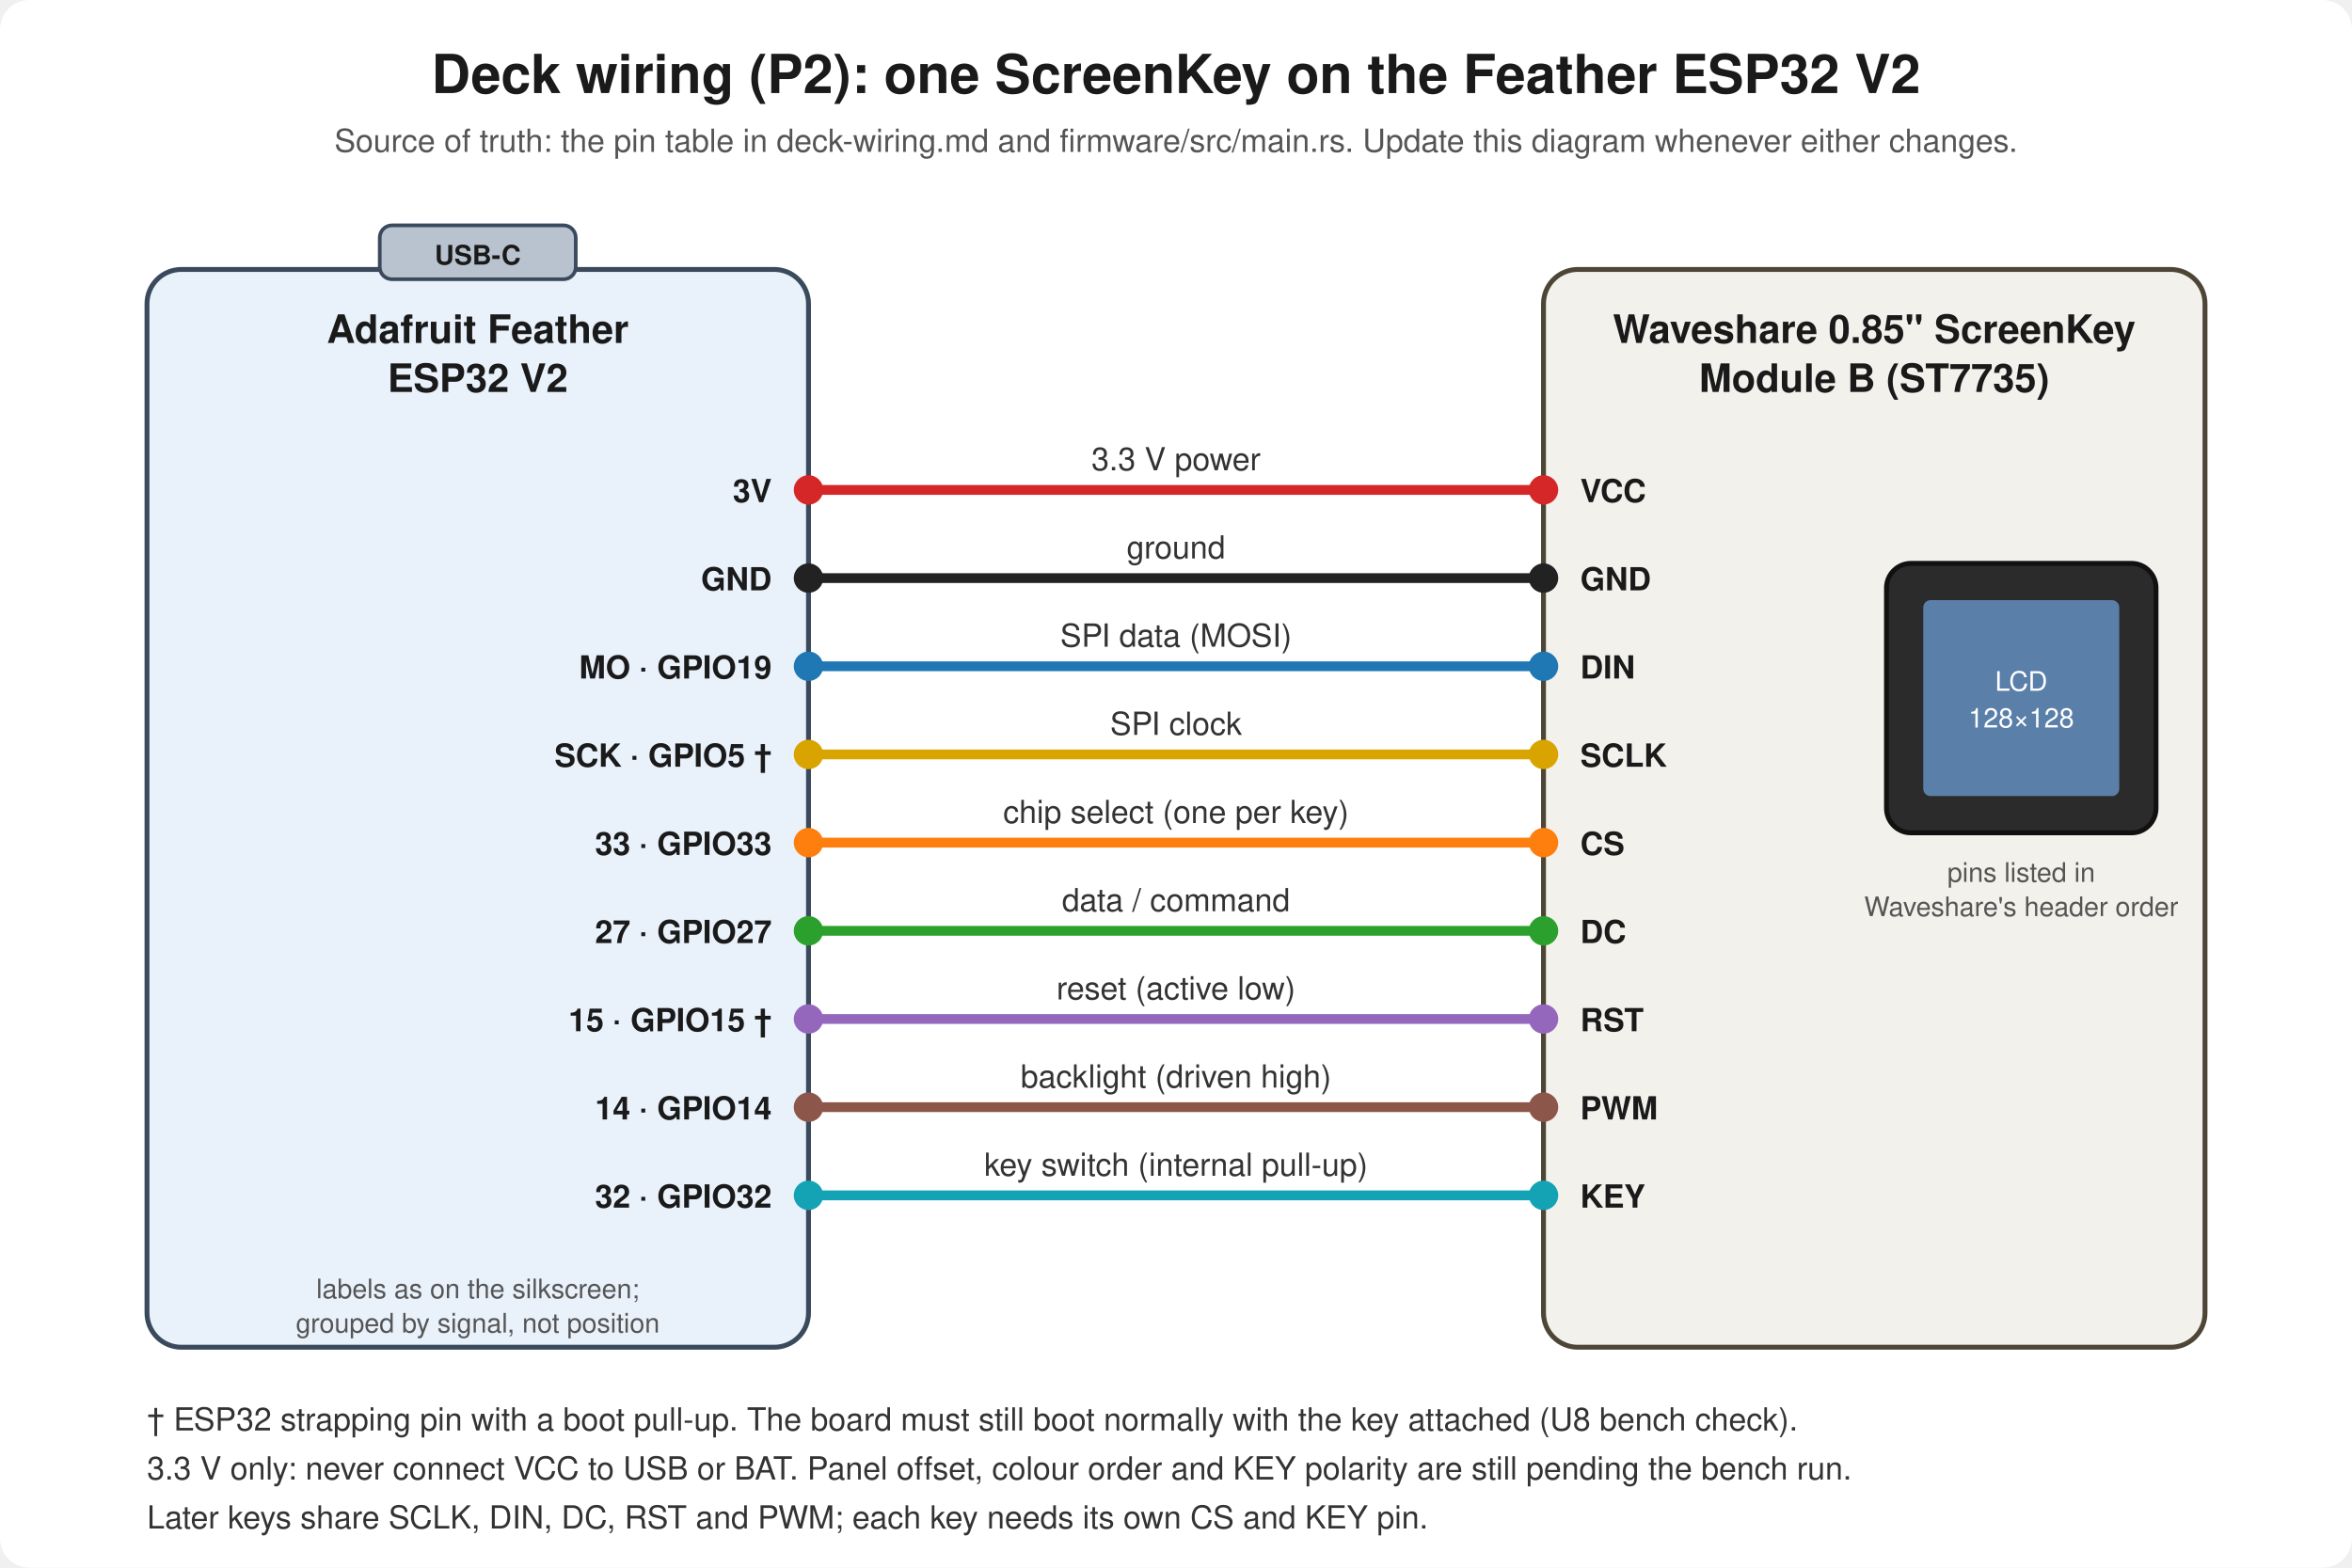
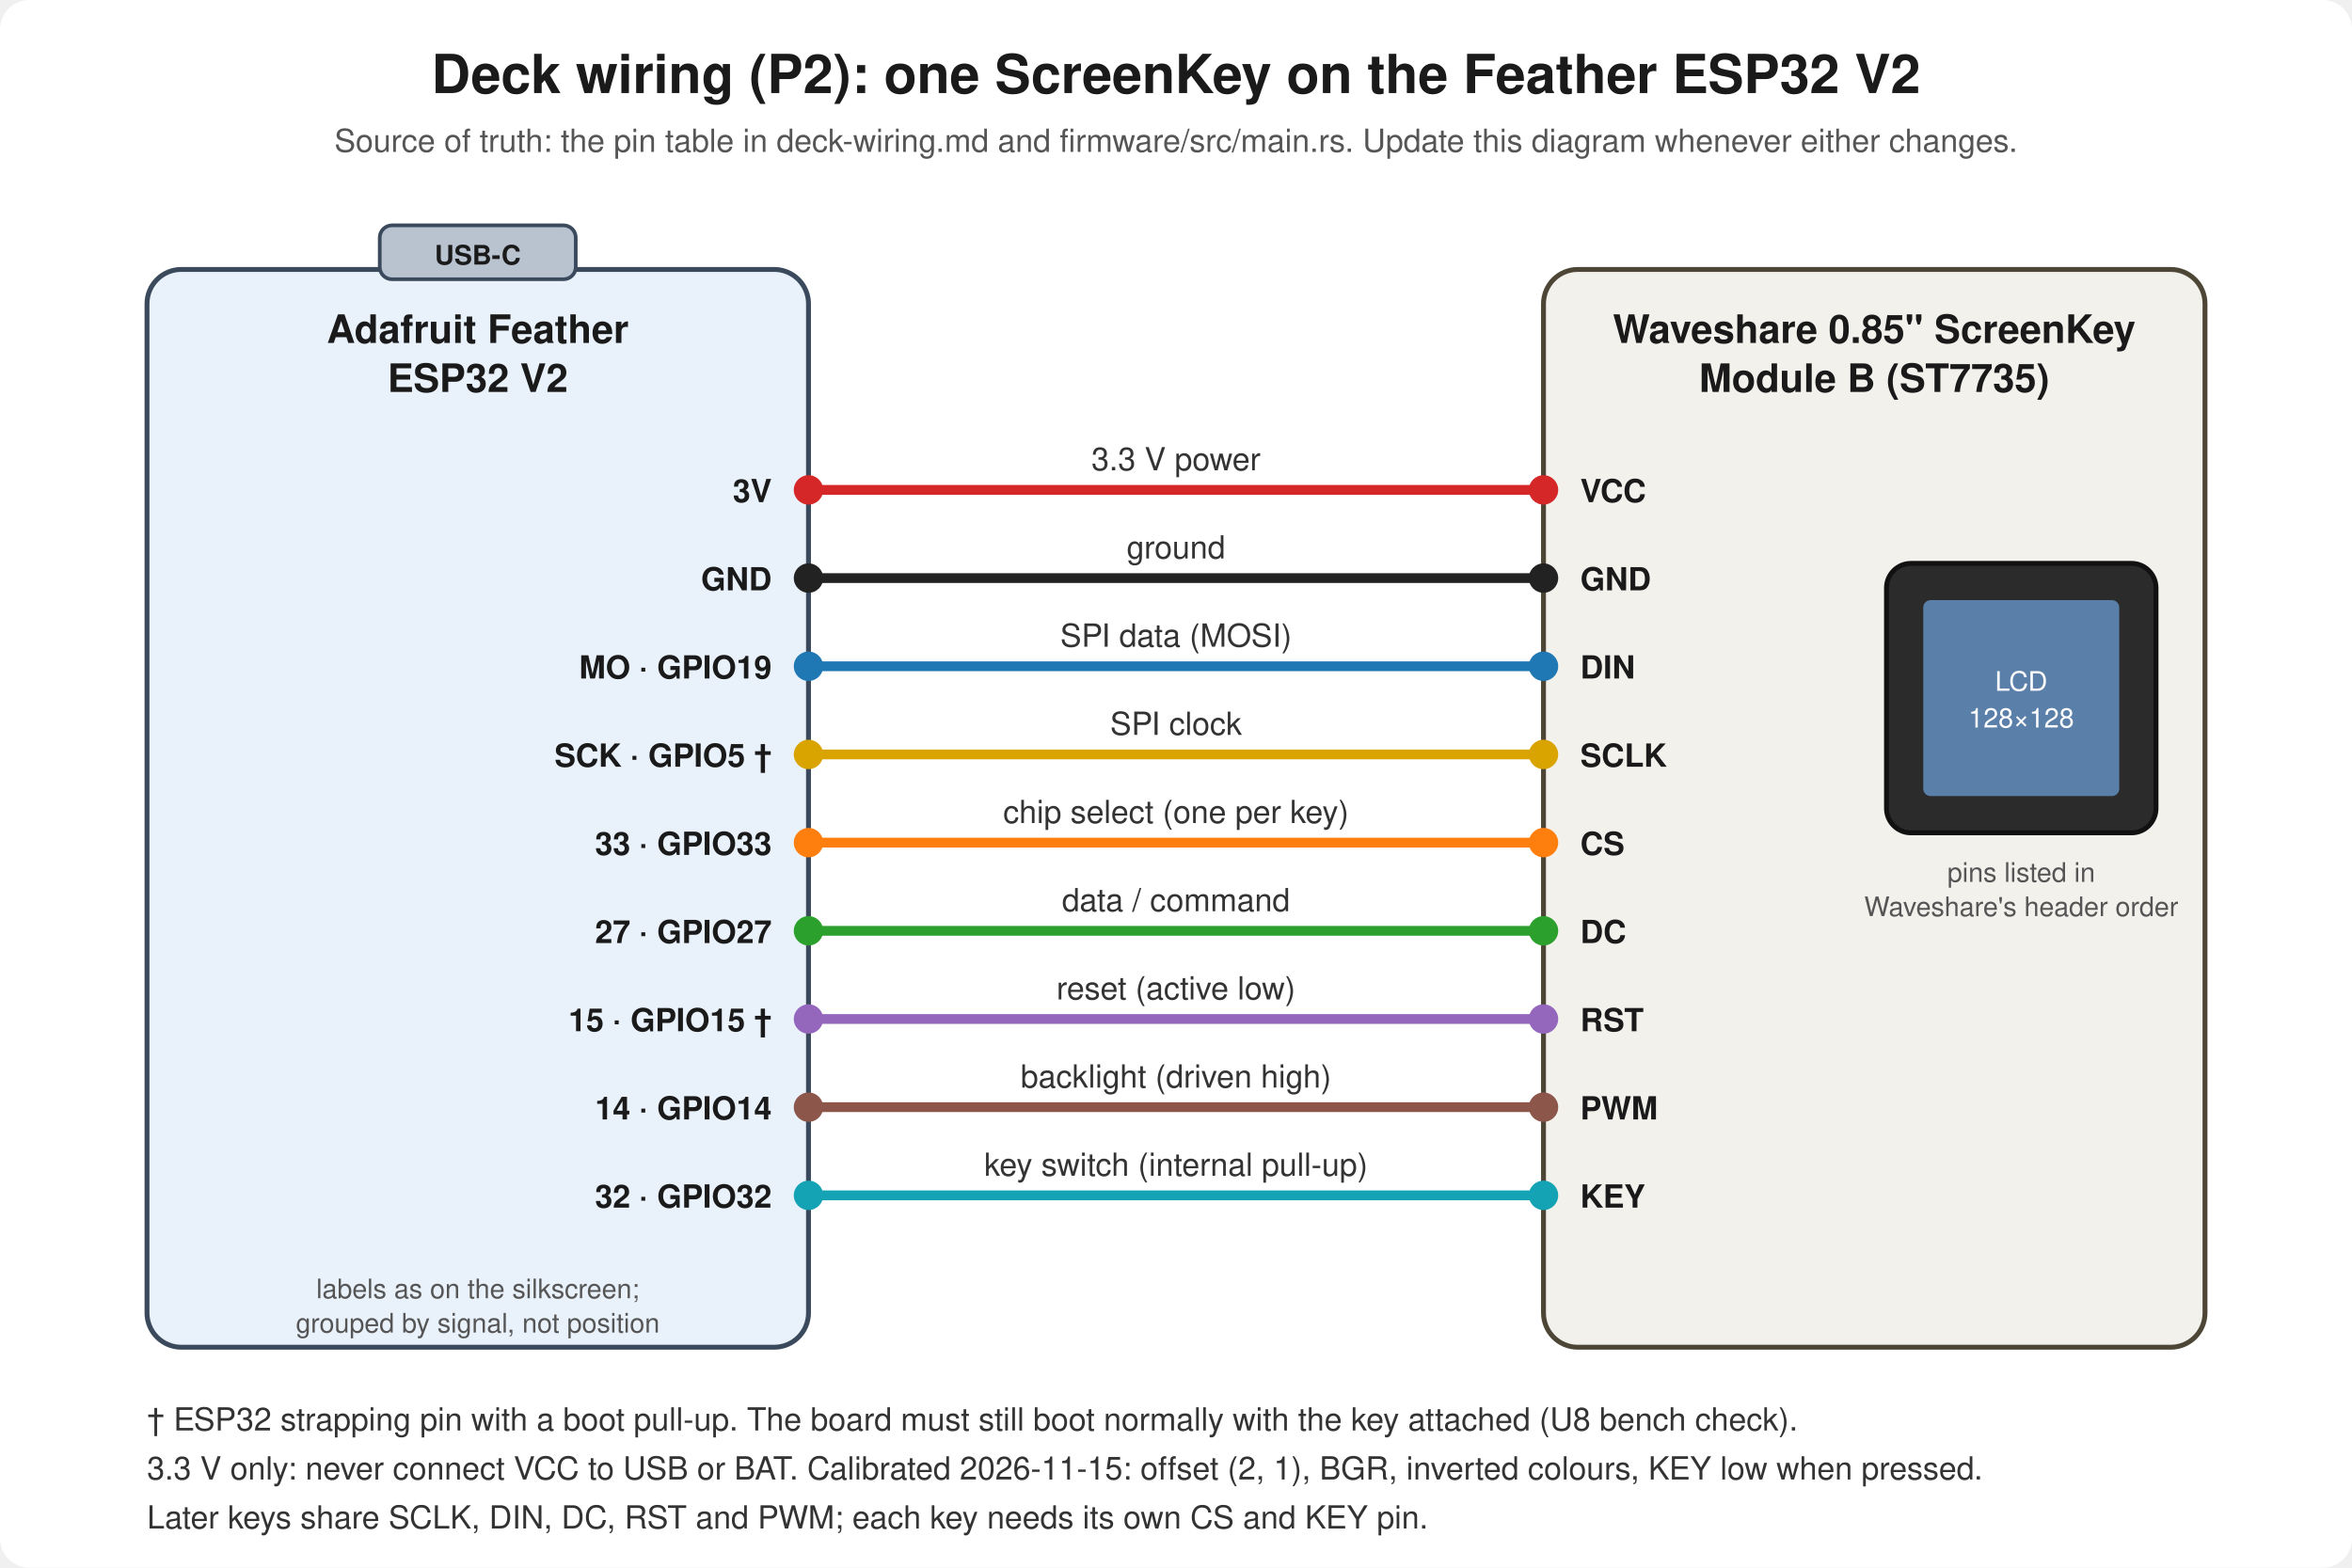
<svg xmlns="http://www.w3.org/2000/svg" width="960" height="640" viewBox="0 0 960 640" font-family="Helvetica, Arial, sans-serif" role="img" aria-labelledby="title desc">
  <rect x="0" y="0" width="960" height="640" rx="12" fill="#ffffff" />
  <text x="480" y="38" text-anchor="middle" font-size="22" font-weight="700" fill="#1a1a1a">Deck wiring (P2): one ScreenKey on the Feather ESP32 V2</text>
  <text x="480" y="62" text-anchor="middle" font-size="13" fill="#555">Source of truth: the pin table in deck-wiring.md and firmware/src/main.rs. Update this diagram whenever either changes.</text>
  <rect x="60" y="110" width="270" height="440" rx="14" fill="#e9f1fb" stroke="#3a4a5c" stroke-width="2" />
  <rect x="155" y="92" width="80" height="22" rx="5" fill="#b9c3cf" stroke="#3a4a5c" stroke-width="1.5" />
  <text x="195" y="108" text-anchor="middle" font-size="11" font-weight="700" fill="#1a1a1a">USB-C</text>
  <text x="195" y="140" text-anchor="middle" font-size="16" font-weight="700" fill="#1a1a1a">Adafruit Feather</text>
  <text x="195" y="160" text-anchor="middle" font-size="16" font-weight="700" fill="#1a1a1a">ESP32 V2</text>
  <text x="195" y="530" text-anchor="middle" font-size="11" fill="#555">labels as on the silkscreen;</text>
  <text x="195" y="544" text-anchor="middle" font-size="11" fill="#555">grouped by signal, not position</text>
  <rect x="630" y="110" width="270" height="440" rx="14" fill="#f3f1ec" stroke="#4d4636" stroke-width="2" />
  <text x="765" y="140" text-anchor="middle" font-size="16" font-weight="700" fill="#1a1a1a">Waveshare 0.85" ScreenKey</text>
  <text x="765" y="160" text-anchor="middle" font-size="16" font-weight="700" fill="#1a1a1a">Module B (ST7735)</text>
  <rect x="770" y="230" width="110" height="110" rx="10" fill="#2b2b2b" stroke="#111" stroke-width="2" />
  <rect x="785" y="245" width="80" height="80" rx="3" fill="#5a7fa8" />
  <text x="825" y="282" text-anchor="middle" font-size="11" fill="#ffffff">LCD</text>
  <text x="825" y="297" text-anchor="middle" font-size="11" fill="#ffffff">128×128</text>
  <text x="825" y="360" text-anchor="middle" font-size="11" fill="#555">pins listed in</text>
  <text x="825" y="374" text-anchor="middle" font-size="11" fill="#555">Waveshare's header order</text>
  <g font-size="13">
    <line x1="330" y1="200" x2="630" y2="200" stroke="#d62728" stroke-width="4" stroke-linecap="round" />
    <circle cx="330" cy="200" r="6" fill="#d62728" />
    <circle cx="630" cy="200" r="6" fill="#d62728" />
    <text x="315" y="205" text-anchor="end" font-weight="700" fill="#1a1a1a">3V</text>
    <text x="645" y="205" font-weight="700" fill="#1a1a1a">VCC</text>
    <text x="480" y="192" text-anchor="middle" fill="#333">3.3 V power</text>
    <line x1="330" y1="236" x2="630" y2="236" stroke="#222222" stroke-width="4" stroke-linecap="round" />
    <circle cx="330" cy="236" r="6" fill="#222222" />
    <circle cx="630" cy="236" r="6" fill="#222222" />
    <text x="315" y="241" text-anchor="end" font-weight="700" fill="#1a1a1a">GND</text>
    <text x="645" y="241" font-weight="700" fill="#1a1a1a">GND</text>
    <text x="480" y="228" text-anchor="middle" fill="#333">ground</text>
    <line x1="330" y1="272" x2="630" y2="272" stroke="#1f77b4" stroke-width="4" stroke-linecap="round" />
    <circle cx="330" cy="272" r="6" fill="#1f77b4" />
    <circle cx="630" cy="272" r="6" fill="#1f77b4" />
    <text x="315" y="277" text-anchor="end" font-weight="700" fill="#1a1a1a">MO · GPIO19</text>
    <text x="645" y="277" font-weight="700" fill="#1a1a1a">DIN</text>
    <text x="480" y="264" text-anchor="middle" fill="#333">SPI data (MOSI)</text>
    <line x1="330" y1="308" x2="630" y2="308" stroke="#d9a400" stroke-width="4" stroke-linecap="round" />
    <circle cx="330" cy="308" r="6" fill="#d9a400" />
    <circle cx="630" cy="308" r="6" fill="#d9a400" />
    <text x="315" y="313" text-anchor="end" font-weight="700" fill="#1a1a1a">SCK · GPIO5 †</text>
    <text x="645" y="313" font-weight="700" fill="#1a1a1a">SCLK</text>
    <text x="480" y="300" text-anchor="middle" fill="#333">SPI clock</text>
    <line x1="330" y1="344" x2="630" y2="344" stroke="#ff7f0e" stroke-width="4" stroke-linecap="round" />
    <circle cx="330" cy="344" r="6" fill="#ff7f0e" />
    <circle cx="630" cy="344" r="6" fill="#ff7f0e" />
    <text x="315" y="349" text-anchor="end" font-weight="700" fill="#1a1a1a">33 · GPIO33</text>
    <text x="645" y="349" font-weight="700" fill="#1a1a1a">CS</text>
    <text x="480" y="336" text-anchor="middle" fill="#333">chip select (one per key)</text>
    <line x1="330" y1="380" x2="630" y2="380" stroke="#2ca02c" stroke-width="4" stroke-linecap="round" />
    <circle cx="330" cy="380" r="6" fill="#2ca02c" />
    <circle cx="630" cy="380" r="6" fill="#2ca02c" />
    <text x="315" y="385" text-anchor="end" font-weight="700" fill="#1a1a1a">27 · GPIO27</text>
    <text x="645" y="385" font-weight="700" fill="#1a1a1a">DC</text>
    <text x="480" y="372" text-anchor="middle" fill="#333">data / command</text>
    <line x1="330" y1="416" x2="630" y2="416" stroke="#9467bd" stroke-width="4" stroke-linecap="round" />
    <circle cx="330" cy="416" r="6" fill="#9467bd" />
    <circle cx="630" cy="416" r="6" fill="#9467bd" />
    <text x="315" y="421" text-anchor="end" font-weight="700" fill="#1a1a1a">15 · GPIO15 †</text>
    <text x="645" y="421" font-weight="700" fill="#1a1a1a">RST</text>
    <text x="480" y="408" text-anchor="middle" fill="#333">reset (active low)</text>
    <line x1="330" y1="452" x2="630" y2="452" stroke="#8c564b" stroke-width="4" stroke-linecap="round" />
    <circle cx="330" cy="452" r="6" fill="#8c564b" />
    <circle cx="630" cy="452" r="6" fill="#8c564b" />
    <text x="315" y="457" text-anchor="end" font-weight="700" fill="#1a1a1a">14 · GPIO14</text>
    <text x="645" y="457" font-weight="700" fill="#1a1a1a">PWM</text>
    <text x="480" y="444" text-anchor="middle" fill="#333">backlight (driven high)</text>
    <line x1="330" y1="488" x2="630" y2="488" stroke="#13a3b5" stroke-width="4" stroke-linecap="round" />
    <circle cx="330" cy="488" r="6" fill="#13a3b5" />
    <circle cx="630" cy="488" r="6" fill="#13a3b5" />
    <text x="315" y="493" text-anchor="end" font-weight="700" fill="#1a1a1a">32 · GPIO32</text>
    <text x="645" y="493" font-weight="700" fill="#1a1a1a">KEY</text>
    <text x="480" y="480" text-anchor="middle" fill="#333">key switch (internal pull-up)</text>
  </g>
  <g font-size="13" fill="#333">
    <text x="60" y="584">† ESP32 strapping pin with a boot pull-up. The board must still boot normally with the key attached (U8 bench check).</text>
-     <text x="60" y="604">3.3 V only: never connect VCC to USB or BAT. Panel offset, colour order and KEY polarity are still pending the bench run.</text>
+     <text x="60" y="604">3.3 V only: never connect VCC to USB or BAT. Calibrated 2026-11-15: offset (2, 1), BGR, inverted colours, KEY low when pressed.</text>
    <text x="60" y="624">Later keys share SCLK, DIN, DC, RST and PWM; each key needs its own CS and KEY pin.</text>
  </g>
</svg>
